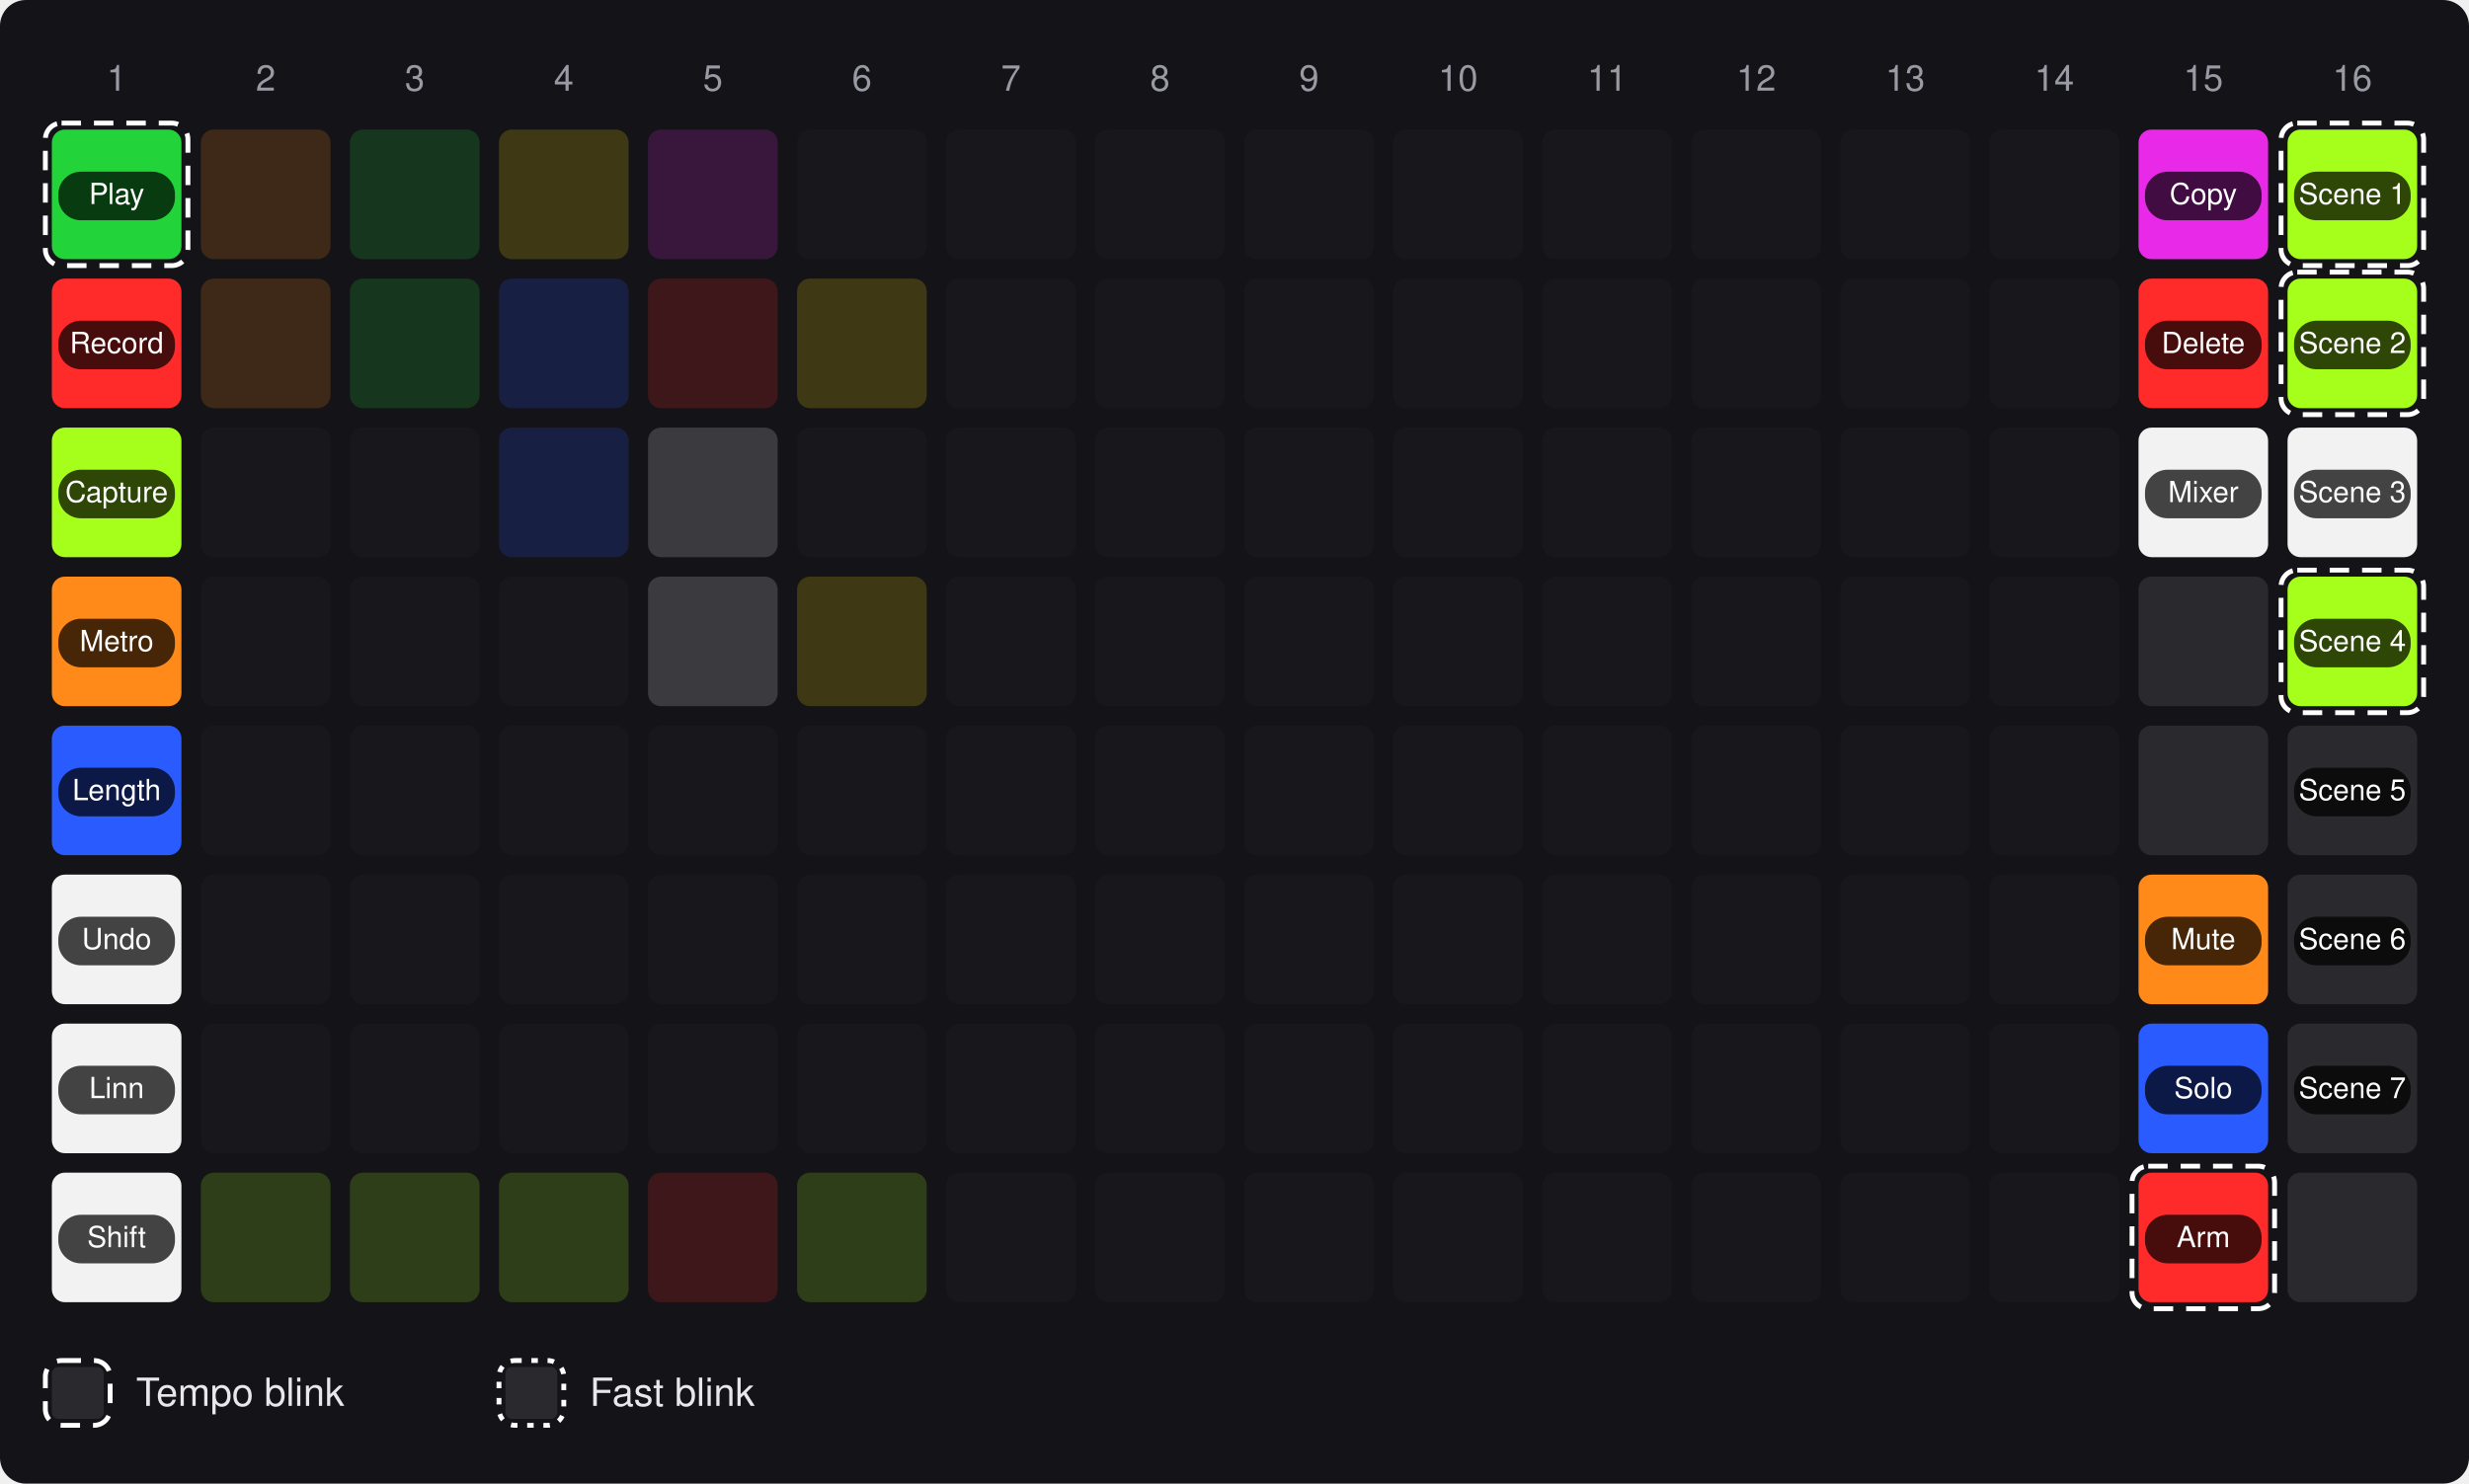
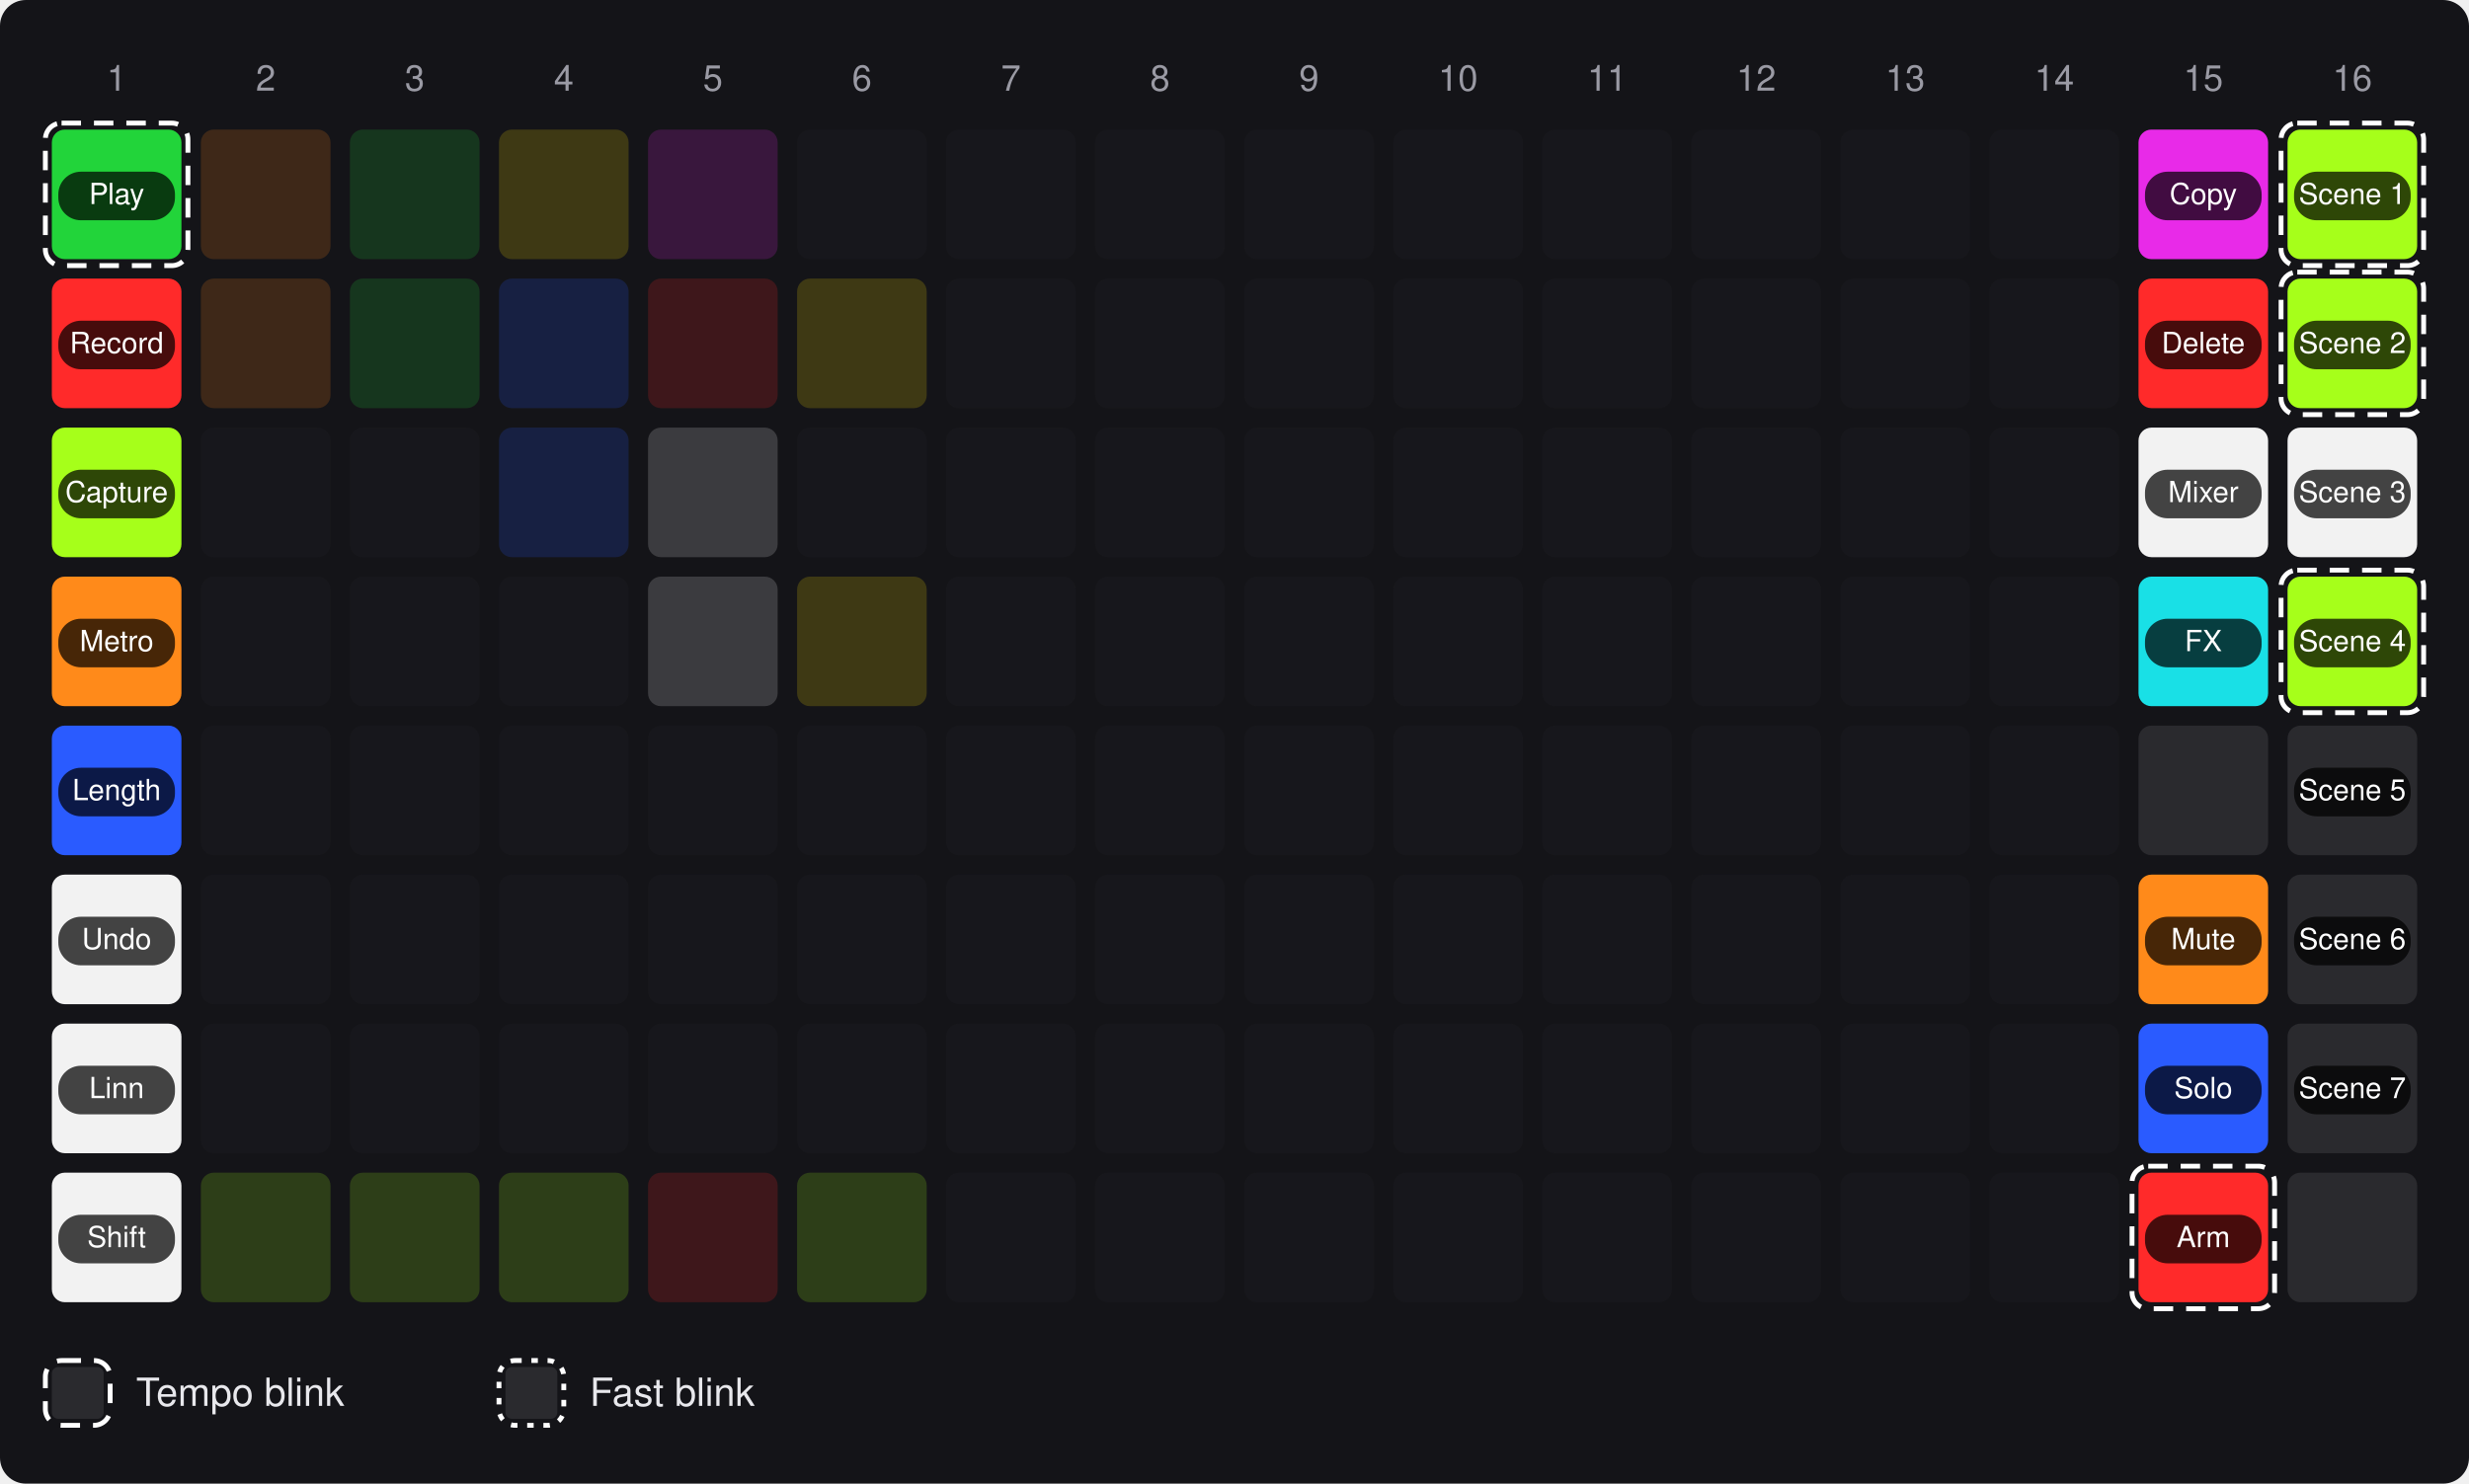
<svg xmlns="http://www.w3.org/2000/svg" width="762" height="458" viewBox="0 0 762 458" font-family="Helvetica, Arial, sans-serif">
  <rect x="0" y="0" width="762" height="458" rx="8" fill="#141418" />
  <text x="36" y="28" font-size="11" fill="#9a9aa4" text-anchor="middle">1</text>
  <text x="82" y="28" font-size="11" fill="#9a9aa4" text-anchor="middle">2</text>
  <text x="128" y="28" font-size="11" fill="#9a9aa4" text-anchor="middle">3</text>
  <text x="174" y="28" font-size="11" fill="#9a9aa4" text-anchor="middle">4</text>
  <text x="220" y="28" font-size="11" fill="#9a9aa4" text-anchor="middle">5</text>
  <text x="266" y="28" font-size="11" fill="#9a9aa4" text-anchor="middle">6</text>
  <text x="312" y="28" font-size="11" fill="#9a9aa4" text-anchor="middle">7</text>
  <text x="358" y="28" font-size="11" fill="#9a9aa4" text-anchor="middle">8</text>
  <text x="404" y="28" font-size="11" fill="#9a9aa4" text-anchor="middle">9</text>
  <text x="450" y="28" font-size="11" fill="#9a9aa4" text-anchor="middle">10</text>
  <text x="496" y="28" font-size="11" fill="#9a9aa4" text-anchor="middle">11</text>
  <text x="542" y="28" font-size="11" fill="#9a9aa4" text-anchor="middle">12</text>
  <text x="588" y="28" font-size="11" fill="#9a9aa4" text-anchor="middle">13</text>
  <text x="634" y="28" font-size="11" fill="#9a9aa4" text-anchor="middle">14</text>
  <text x="680" y="28" font-size="11" fill="#9a9aa4" text-anchor="middle">15</text>
  <text x="726" y="28" font-size="11" fill="#9a9aa4" text-anchor="middle">16</text>
  <rect x="16" y="40" width="40" height="40" rx="4" fill="#22d43a" />
  <rect x="14" y="38" width="44" height="44" rx="5" fill="none" stroke="#ffffff" stroke-width="1.5" stroke-dasharray="6 4" />
  <rect x="16" y="86" width="40" height="40" rx="4" fill="#ff2a2a" />
  <rect x="16" y="132" width="40" height="40" rx="4" fill="#a6ff1a" />
  <rect x="16" y="178" width="40" height="40" rx="4" fill="#ff8a1a" />
  <rect x="16" y="224" width="40" height="40" rx="4" fill="#2a5bff" />
  <rect x="16" y="270" width="40" height="40" rx="4" fill="#f2f2f2" />
  <rect x="16" y="316" width="40" height="40" rx="4" fill="#f2f2f2" />
  <rect x="16" y="362" width="40" height="40" rx="4" fill="#f2f2f2" />
  <rect x="62" y="40" width="40" height="40" rx="4" fill="#ff8a1a" fill-opacity="0.18" />
  <rect x="62" y="86" width="40" height="40" rx="4" fill="#ff8a1a" fill-opacity="0.18" />
  <rect x="62" y="132" width="40" height="40" rx="4" fill="#2a2a2e" fill-opacity="0.18" />
  <rect x="62" y="178" width="40" height="40" rx="4" fill="#2a2a2e" fill-opacity="0.18" />
  <rect x="62" y="224" width="40" height="40" rx="4" fill="#2a2a2e" fill-opacity="0.18" />
  <rect x="62" y="270" width="40" height="40" rx="4" fill="#2a2a2e" fill-opacity="0.18" />
  <rect x="62" y="316" width="40" height="40" rx="4" fill="#2a2a2e" fill-opacity="0.18" />
  <rect x="62" y="362" width="40" height="40" rx="4" fill="#a6ff1a" fill-opacity="0.18" />
  <rect x="108" y="40" width="40" height="40" rx="4" fill="#22d43a" fill-opacity="0.18" />
  <rect x="108" y="86" width="40" height="40" rx="4" fill="#22d43a" fill-opacity="0.18" />
  <rect x="108" y="132" width="40" height="40" rx="4" fill="#2a2a2e" fill-opacity="0.18" />
  <rect x="108" y="178" width="40" height="40" rx="4" fill="#2a2a2e" fill-opacity="0.18" />
  <rect x="108" y="224" width="40" height="40" rx="4" fill="#2a2a2e" fill-opacity="0.18" />
  <rect x="108" y="270" width="40" height="40" rx="4" fill="#2a2a2e" fill-opacity="0.18" />
  <rect x="108" y="316" width="40" height="40" rx="4" fill="#2a2a2e" fill-opacity="0.18" />
  <rect x="108" y="362" width="40" height="40" rx="4" fill="#a6ff1a" fill-opacity="0.18" />
  <rect x="154" y="40" width="40" height="40" rx="4" fill="#ffe600" fill-opacity="0.18" />
  <rect x="154" y="86" width="40" height="40" rx="4" fill="#2a5bff" fill-opacity="0.18" />
  <rect x="154" y="132" width="40" height="40" rx="4" fill="#2a5bff" fill-opacity="0.18" />
  <rect x="154" y="178" width="40" height="40" rx="4" fill="#2a2a2e" fill-opacity="0.18" />
  <rect x="154" y="224" width="40" height="40" rx="4" fill="#2a2a2e" fill-opacity="0.18" />
  <rect x="154" y="270" width="40" height="40" rx="4" fill="#2a2a2e" fill-opacity="0.18" />
  <rect x="154" y="316" width="40" height="40" rx="4" fill="#2a2a2e" fill-opacity="0.18" />
  <rect x="154" y="362" width="40" height="40" rx="4" fill="#a6ff1a" fill-opacity="0.18" />
  <rect x="200" y="40" width="40" height="40" rx="4" fill="#e82ae8" fill-opacity="0.18" />
  <rect x="200" y="86" width="40" height="40" rx="4" fill="#ff2a2a" fill-opacity="0.18" />
  <rect x="200" y="132" width="40" height="40" rx="4" fill="#f2f2f2" fill-opacity="0.18" />
  <rect x="200" y="178" width="40" height="40" rx="4" fill="#f2f2f2" fill-opacity="0.18" />
  <rect x="200" y="224" width="40" height="40" rx="4" fill="#2a2a2e" fill-opacity="0.18" />
  <rect x="200" y="270" width="40" height="40" rx="4" fill="#2a2a2e" fill-opacity="0.18" />
  <rect x="200" y="316" width="40" height="40" rx="4" fill="#2a2a2e" fill-opacity="0.18" />
  <rect x="200" y="362" width="40" height="40" rx="4" fill="#ff2a2a" fill-opacity="0.18" />
  <rect x="246" y="40" width="40" height="40" rx="4" fill="#2a2a2e" fill-opacity="0.18" />
  <rect x="246" y="86" width="40" height="40" rx="4" fill="#ffe600" fill-opacity="0.18" />
  <rect x="246" y="132" width="40" height="40" rx="4" fill="#2a2a2e" fill-opacity="0.18" />
  <rect x="246" y="178" width="40" height="40" rx="4" fill="#ffe600" fill-opacity="0.18" />
  <rect x="246" y="224" width="40" height="40" rx="4" fill="#2a2a2e" fill-opacity="0.18" />
  <rect x="246" y="270" width="40" height="40" rx="4" fill="#2a2a2e" fill-opacity="0.18" />
  <rect x="246" y="316" width="40" height="40" rx="4" fill="#2a2a2e" fill-opacity="0.18" />
  <rect x="246" y="362" width="40" height="40" rx="4" fill="#a6ff1a" fill-opacity="0.18" />
  <rect x="292" y="40" width="40" height="40" rx="4" fill="#2a2a2e" fill-opacity="0.18" />
  <rect x="292" y="86" width="40" height="40" rx="4" fill="#2a2a2e" fill-opacity="0.18" />
  <rect x="292" y="132" width="40" height="40" rx="4" fill="#2a2a2e" fill-opacity="0.18" />
  <rect x="292" y="178" width="40" height="40" rx="4" fill="#2a2a2e" fill-opacity="0.18" />
  <rect x="292" y="224" width="40" height="40" rx="4" fill="#2a2a2e" fill-opacity="0.18" />
  <rect x="292" y="270" width="40" height="40" rx="4" fill="#2a2a2e" fill-opacity="0.18" />
  <rect x="292" y="316" width="40" height="40" rx="4" fill="#2a2a2e" fill-opacity="0.18" />
  <rect x="292" y="362" width="40" height="40" rx="4" fill="#2a2a2e" fill-opacity="0.18" />
  <rect x="338" y="40" width="40" height="40" rx="4" fill="#2a2a2e" fill-opacity="0.18" />
  <rect x="338" y="86" width="40" height="40" rx="4" fill="#2a2a2e" fill-opacity="0.18" />
  <rect x="338" y="132" width="40" height="40" rx="4" fill="#2a2a2e" fill-opacity="0.18" />
  <rect x="338" y="178" width="40" height="40" rx="4" fill="#2a2a2e" fill-opacity="0.18" />
  <rect x="338" y="224" width="40" height="40" rx="4" fill="#2a2a2e" fill-opacity="0.18" />
  <rect x="338" y="270" width="40" height="40" rx="4" fill="#2a2a2e" fill-opacity="0.18" />
  <rect x="338" y="316" width="40" height="40" rx="4" fill="#2a2a2e" fill-opacity="0.18" />
  <rect x="338" y="362" width="40" height="40" rx="4" fill="#2a2a2e" fill-opacity="0.18" />
  <rect x="384" y="40" width="40" height="40" rx="4" fill="#2a2a2e" fill-opacity="0.18" />
  <rect x="384" y="86" width="40" height="40" rx="4" fill="#2a2a2e" fill-opacity="0.18" />
  <rect x="384" y="132" width="40" height="40" rx="4" fill="#2a2a2e" fill-opacity="0.18" />
  <rect x="384" y="178" width="40" height="40" rx="4" fill="#2a2a2e" fill-opacity="0.18" />
  <rect x="384" y="224" width="40" height="40" rx="4" fill="#2a2a2e" fill-opacity="0.18" />
  <rect x="384" y="270" width="40" height="40" rx="4" fill="#2a2a2e" fill-opacity="0.18" />
  <rect x="384" y="316" width="40" height="40" rx="4" fill="#2a2a2e" fill-opacity="0.18" />
  <rect x="384" y="362" width="40" height="40" rx="4" fill="#2a2a2e" fill-opacity="0.18" />
  <rect x="430" y="40" width="40" height="40" rx="4" fill="#2a2a2e" fill-opacity="0.18" />
  <rect x="430" y="86" width="40" height="40" rx="4" fill="#2a2a2e" fill-opacity="0.18" />
  <rect x="430" y="132" width="40" height="40" rx="4" fill="#2a2a2e" fill-opacity="0.18" />
  <rect x="430" y="178" width="40" height="40" rx="4" fill="#2a2a2e" fill-opacity="0.18" />
  <rect x="430" y="224" width="40" height="40" rx="4" fill="#2a2a2e" fill-opacity="0.18" />
  <rect x="430" y="270" width="40" height="40" rx="4" fill="#2a2a2e" fill-opacity="0.18" />
  <rect x="430" y="316" width="40" height="40" rx="4" fill="#2a2a2e" fill-opacity="0.18" />
  <rect x="430" y="362" width="40" height="40" rx="4" fill="#2a2a2e" fill-opacity="0.18" />
  <rect x="476" y="40" width="40" height="40" rx="4" fill="#2a2a2e" fill-opacity="0.18" />
  <rect x="476" y="86" width="40" height="40" rx="4" fill="#2a2a2e" fill-opacity="0.18" />
  <rect x="476" y="132" width="40" height="40" rx="4" fill="#2a2a2e" fill-opacity="0.18" />
  <rect x="476" y="178" width="40" height="40" rx="4" fill="#2a2a2e" fill-opacity="0.18" />
  <rect x="476" y="224" width="40" height="40" rx="4" fill="#2a2a2e" fill-opacity="0.18" />
  <rect x="476" y="270" width="40" height="40" rx="4" fill="#2a2a2e" fill-opacity="0.18" />
  <rect x="476" y="316" width="40" height="40" rx="4" fill="#2a2a2e" fill-opacity="0.18" />
  <rect x="476" y="362" width="40" height="40" rx="4" fill="#2a2a2e" fill-opacity="0.18" />
  <rect x="522" y="40" width="40" height="40" rx="4" fill="#2a2a2e" fill-opacity="0.18" />
  <rect x="522" y="86" width="40" height="40" rx="4" fill="#2a2a2e" fill-opacity="0.18" />
  <rect x="522" y="132" width="40" height="40" rx="4" fill="#2a2a2e" fill-opacity="0.18" />
  <rect x="522" y="178" width="40" height="40" rx="4" fill="#2a2a2e" fill-opacity="0.18" />
  <rect x="522" y="224" width="40" height="40" rx="4" fill="#2a2a2e" fill-opacity="0.18" />
  <rect x="522" y="270" width="40" height="40" rx="4" fill="#2a2a2e" fill-opacity="0.18" />
  <rect x="522" y="316" width="40" height="40" rx="4" fill="#2a2a2e" fill-opacity="0.18" />
  <rect x="522" y="362" width="40" height="40" rx="4" fill="#2a2a2e" fill-opacity="0.18" />
  <rect x="568" y="40" width="40" height="40" rx="4" fill="#2a2a2e" fill-opacity="0.18" />
  <rect x="568" y="86" width="40" height="40" rx="4" fill="#2a2a2e" fill-opacity="0.18" />
  <rect x="568" y="132" width="40" height="40" rx="4" fill="#2a2a2e" fill-opacity="0.18" />
  <rect x="568" y="178" width="40" height="40" rx="4" fill="#2a2a2e" fill-opacity="0.18" />
  <rect x="568" y="224" width="40" height="40" rx="4" fill="#2a2a2e" fill-opacity="0.18" />
  <rect x="568" y="270" width="40" height="40" rx="4" fill="#2a2a2e" fill-opacity="0.18" />
  <rect x="568" y="316" width="40" height="40" rx="4" fill="#2a2a2e" fill-opacity="0.18" />
  <rect x="568" y="362" width="40" height="40" rx="4" fill="#2a2a2e" fill-opacity="0.18" />
  <rect x="614" y="40" width="40" height="40" rx="4" fill="#2a2a2e" fill-opacity="0.18" />
  <rect x="614" y="86" width="40" height="40" rx="4" fill="#2a2a2e" fill-opacity="0.18" />
  <rect x="614" y="132" width="40" height="40" rx="4" fill="#2a2a2e" fill-opacity="0.18" />
  <rect x="614" y="178" width="40" height="40" rx="4" fill="#2a2a2e" fill-opacity="0.18" />
  <rect x="614" y="224" width="40" height="40" rx="4" fill="#2a2a2e" fill-opacity="0.18" />
  <rect x="614" y="270" width="40" height="40" rx="4" fill="#2a2a2e" fill-opacity="0.18" />
  <rect x="614" y="316" width="40" height="40" rx="4" fill="#2a2a2e" fill-opacity="0.18" />
  <rect x="614" y="362" width="40" height="40" rx="4" fill="#2a2a2e" fill-opacity="0.18" />
  <rect x="660" y="40" width="40" height="40" rx="4" fill="#e82ae8" />
  <rect x="660" y="86" width="40" height="40" rx="4" fill="#ff2a2a" />
  <rect x="660" y="132" width="40" height="40" rx="4" fill="#f2f2f2" />
-   <rect x="660" y="178" width="40" height="40" rx="4" fill="#2a2a2e" />
+   <rect x="660" y="178" width="40" height="40" rx="4" fill="#19e0e6" />
  <rect x="660" y="224" width="40" height="40" rx="4" fill="#2a2a2e" />
  <rect x="660" y="270" width="40" height="40" rx="4" fill="#ff8a1a" />
  <rect x="660" y="316" width="40" height="40" rx="4" fill="#2a5bff" />
  <rect x="660" y="362" width="40" height="40" rx="4" fill="#ff2a2a" />
  <rect x="658" y="360" width="44" height="44" rx="5" fill="none" stroke="#ffffff" stroke-width="1.5" stroke-dasharray="6 4" />
  <rect x="706" y="40" width="40" height="40" rx="4" fill="#a6ff1a" />
  <rect x="704" y="38" width="44" height="44" rx="5" fill="none" stroke="#ffffff" stroke-width="1.5" stroke-dasharray="6 4" />
  <rect x="706" y="86" width="40" height="40" rx="4" fill="#a6ff1a" />
  <rect x="704" y="84" width="44" height="44" rx="5" fill="none" stroke="#ffffff" stroke-width="1.5" stroke-dasharray="6 4" />
  <rect x="706" y="132" width="40" height="40" rx="4" fill="#f2f2f2" />
  <rect x="706" y="178" width="40" height="40" rx="4" fill="#a6ff1a" />
  <rect x="704" y="176" width="44" height="44" rx="5" fill="none" stroke="#ffffff" stroke-width="1.5" stroke-dasharray="6 4" />
  <rect x="706" y="224" width="40" height="40" rx="4" fill="#2a2a2e" />
  <rect x="706" y="270" width="40" height="40" rx="4" fill="#2a2a2e" />
  <rect x="706" y="316" width="40" height="40" rx="4" fill="#2a2a2e" />
  <rect x="706" y="362" width="40" height="40" rx="4" fill="#2a2a2e" />
  <rect x="18" y="53" width="36" height="15" rx="7" fill="#000000" fill-opacity="0.72" />
  <text x="36" y="63" font-size="9" fill="#ffffff" text-anchor="middle">Play</text>
  <rect x="18" y="99" width="36" height="15" rx="7" fill="#000000" fill-opacity="0.72" />
  <text x="36" y="109" font-size="9" fill="#ffffff" text-anchor="middle">Record</text>
  <rect x="18" y="145" width="36" height="15" rx="7" fill="#000000" fill-opacity="0.72" />
  <text x="36" y="155" font-size="9" fill="#ffffff" text-anchor="middle">Capture</text>
  <rect x="18" y="191" width="36" height="15" rx="7" fill="#000000" fill-opacity="0.72" />
  <text x="36" y="201" font-size="9" fill="#ffffff" text-anchor="middle">Metro</text>
  <rect x="18" y="237" width="36" height="15" rx="7" fill="#000000" fill-opacity="0.72" />
  <text x="36" y="247" font-size="9" fill="#ffffff" text-anchor="middle">Length</text>
  <rect x="18" y="283" width="36" height="15" rx="7" fill="#000000" fill-opacity="0.72" />
  <text x="36" y="293" font-size="9" fill="#ffffff" text-anchor="middle">Undo</text>
  <rect x="18" y="329" width="36" height="15" rx="7" fill="#000000" fill-opacity="0.72" />
  <text x="36" y="339" font-size="9" fill="#ffffff" text-anchor="middle">Linn</text>
  <rect x="18" y="375" width="36" height="15" rx="7" fill="#000000" fill-opacity="0.72" />
  <text x="36" y="385" font-size="9" fill="#ffffff" text-anchor="middle">Shift</text>
  <rect x="662" y="53" width="36" height="15" rx="7" fill="#000000" fill-opacity="0.72" />
  <text x="680" y="63" font-size="9" fill="#ffffff" text-anchor="middle">Copy</text>
  <rect x="662" y="99" width="36" height="15" rx="7" fill="#000000" fill-opacity="0.72" />
  <text x="680" y="109" font-size="9" fill="#ffffff" text-anchor="middle">Delete</text>
  <rect x="662" y="145" width="36" height="15" rx="7" fill="#000000" fill-opacity="0.72" />
  <text x="680" y="155" font-size="9" fill="#ffffff" text-anchor="middle">Mixer</text>
+   <rect x="662" y="191" width="36" height="15" rx="7" fill="#000000" fill-opacity="0.72" />
+   <text x="680" y="201" font-size="9" fill="#ffffff" text-anchor="middle">FX</text>
  <rect x="662" y="283" width="36" height="15" rx="7" fill="#000000" fill-opacity="0.72" />
  <text x="680" y="293" font-size="9" fill="#ffffff" text-anchor="middle">Mute</text>
  <rect x="662" y="329" width="36" height="15" rx="7" fill="#000000" fill-opacity="0.72" />
  <text x="680" y="339" font-size="9" fill="#ffffff" text-anchor="middle">Solo</text>
  <rect x="662" y="375" width="36" height="15" rx="7" fill="#000000" fill-opacity="0.72" />
  <text x="680" y="385" font-size="9" fill="#ffffff" text-anchor="middle">Arm</text>
  <rect x="708" y="53" width="36" height="15" rx="7" fill="#000000" fill-opacity="0.72" />
  <text x="726" y="63" font-size="9" fill="#ffffff" text-anchor="middle">Scene 1</text>
  <rect x="708" y="99" width="36" height="15" rx="7" fill="#000000" fill-opacity="0.72" />
  <text x="726" y="109" font-size="9" fill="#ffffff" text-anchor="middle">Scene 2</text>
  <rect x="708" y="145" width="36" height="15" rx="7" fill="#000000" fill-opacity="0.72" />
  <text x="726" y="155" font-size="9" fill="#ffffff" text-anchor="middle">Scene 3</text>
  <rect x="708" y="191" width="36" height="15" rx="7" fill="#000000" fill-opacity="0.72" />
  <text x="726" y="201" font-size="9" fill="#ffffff" text-anchor="middle">Scene 4</text>
  <rect x="708" y="237" width="36" height="15" rx="7" fill="#000000" fill-opacity="0.72" />
  <text x="726" y="247" font-size="9" fill="#ffffff" text-anchor="middle">Scene 5</text>
  <rect x="708" y="283" width="36" height="15" rx="7" fill="#000000" fill-opacity="0.72" />
  <text x="726" y="293" font-size="9" fill="#ffffff" text-anchor="middle">Scene 6</text>
  <rect x="708" y="329" width="36" height="15" rx="7" fill="#000000" fill-opacity="0.72" />
  <text x="726" y="339" font-size="9" fill="#ffffff" text-anchor="middle">Scene 7</text>
  <rect x="16" y="422" width="16" height="16" rx="2" fill="#2a2a2e" />
  <rect x="14" y="420" width="20" height="20" rx="5" fill="none" stroke="#ffffff" stroke-width="1.5" stroke-dasharray="6 4" />
  <text x="42" y="434" font-size="12" fill="#e8e8ec">Tempo blink</text>
  <rect x="156" y="422" width="16" height="16" rx="2" fill="#2a2a2e" />
  <rect x="154" y="420" width="20" height="20" rx="5" fill="none" stroke="#ffffff" stroke-width="1.5" stroke-dasharray="2 3" />
  <text x="182" y="434" font-size="12" fill="#e8e8ec">Fast blink</text>
</svg>
